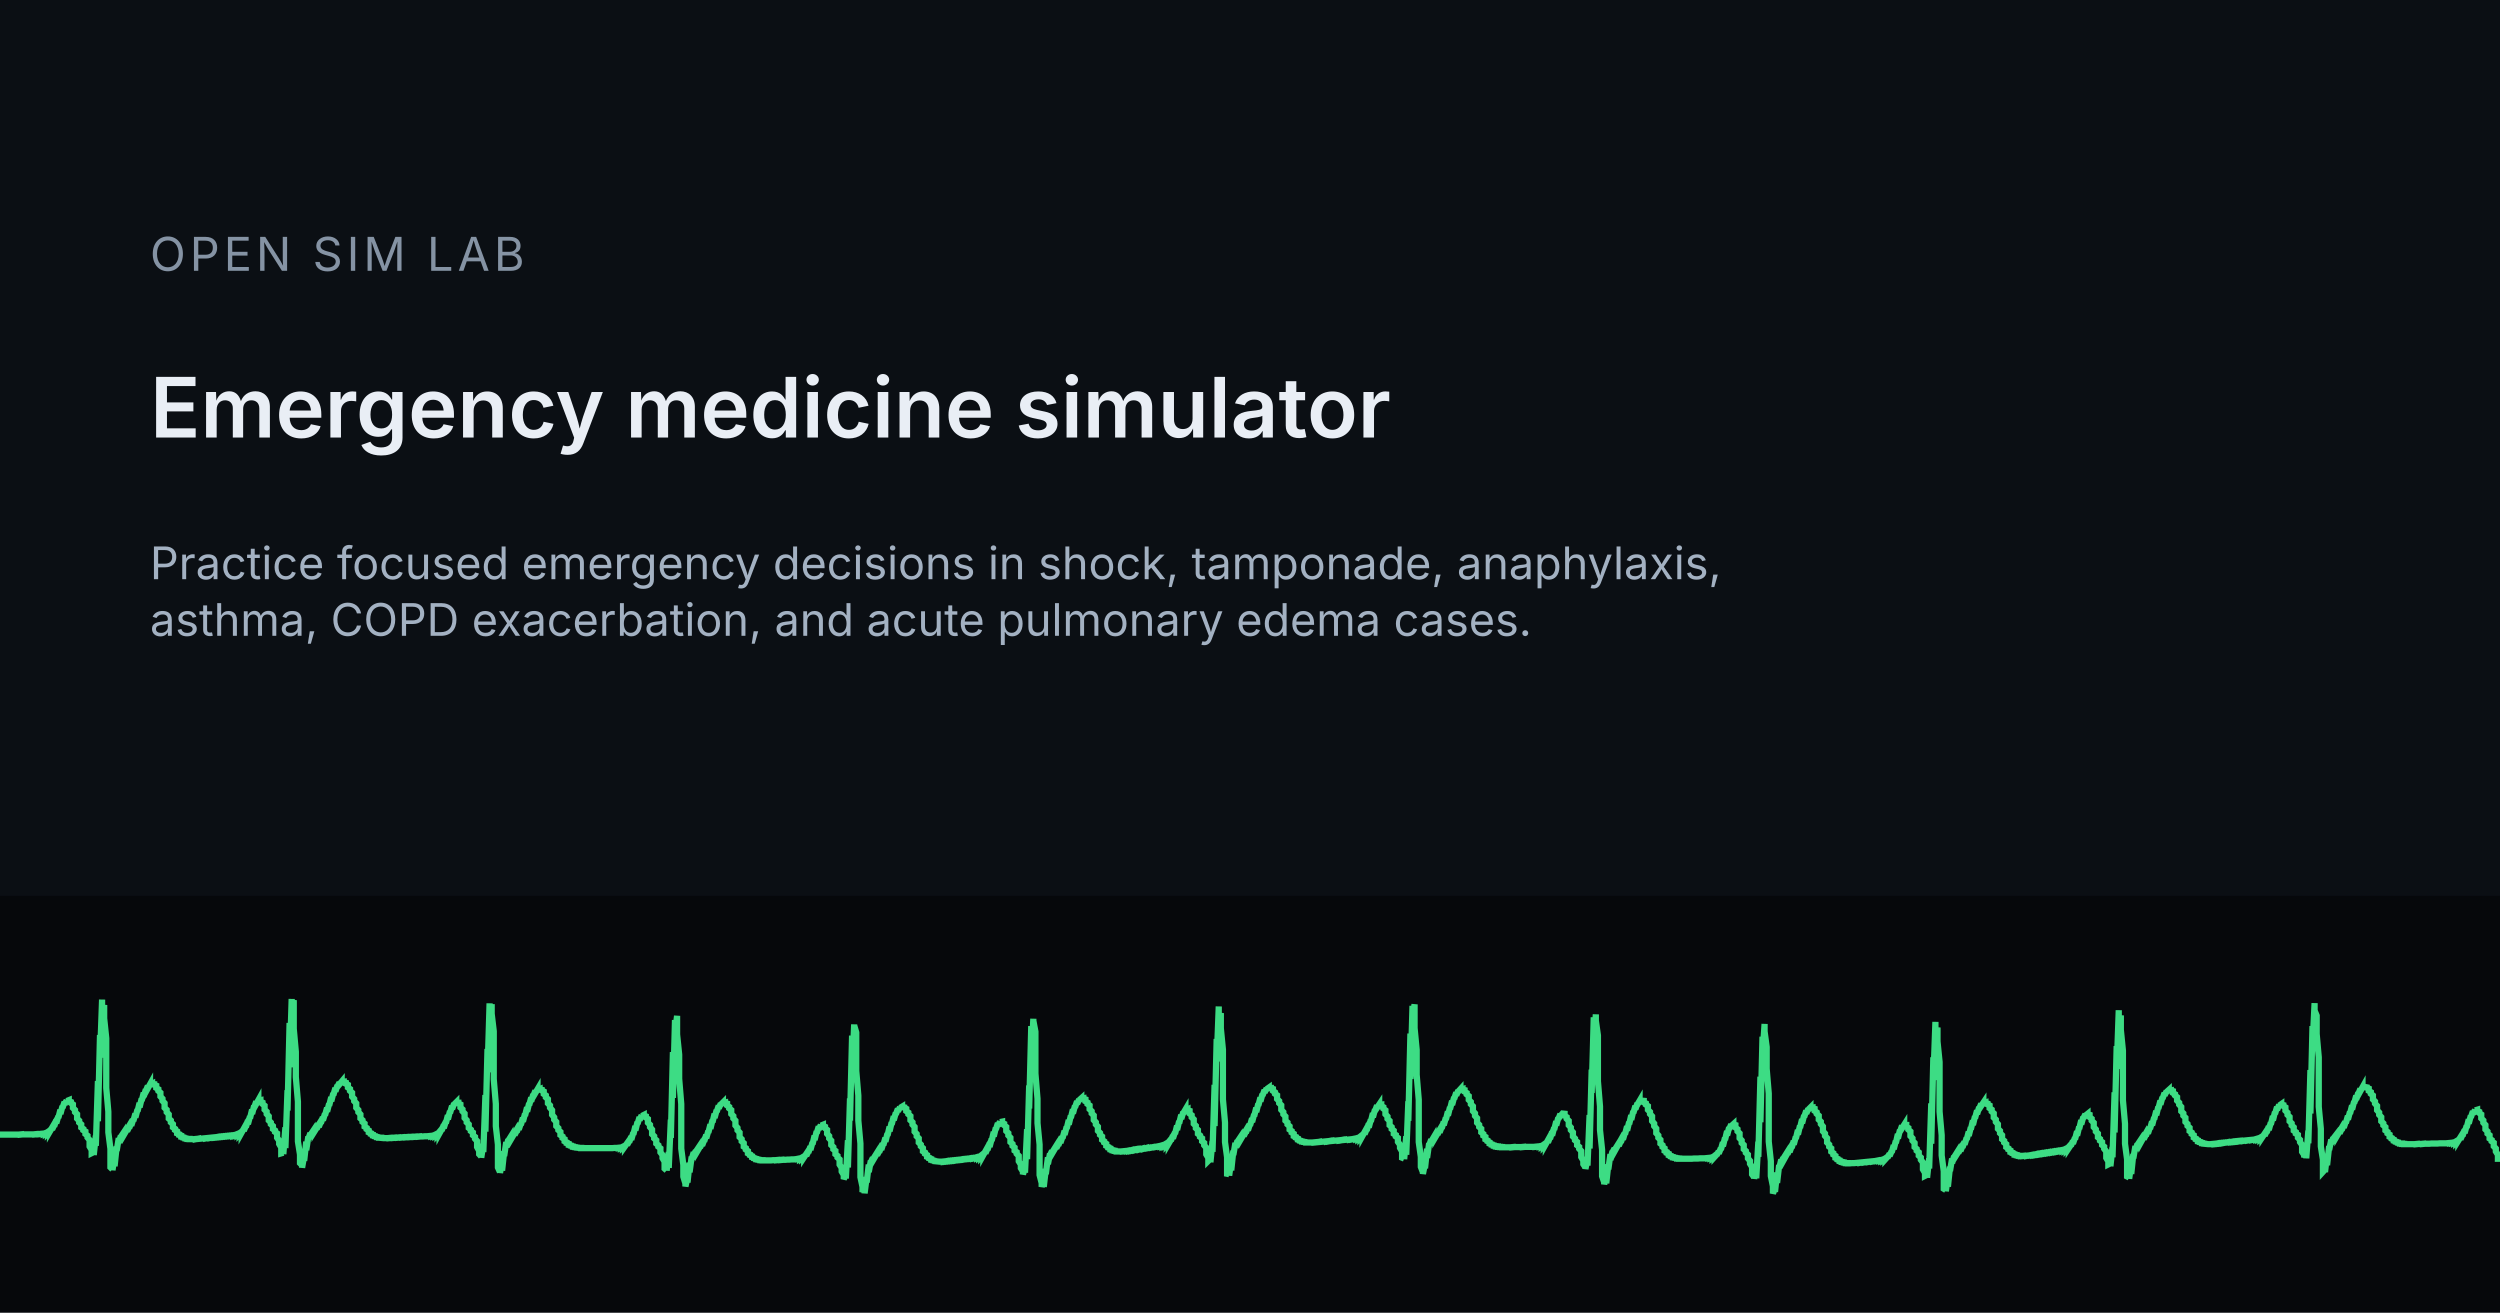
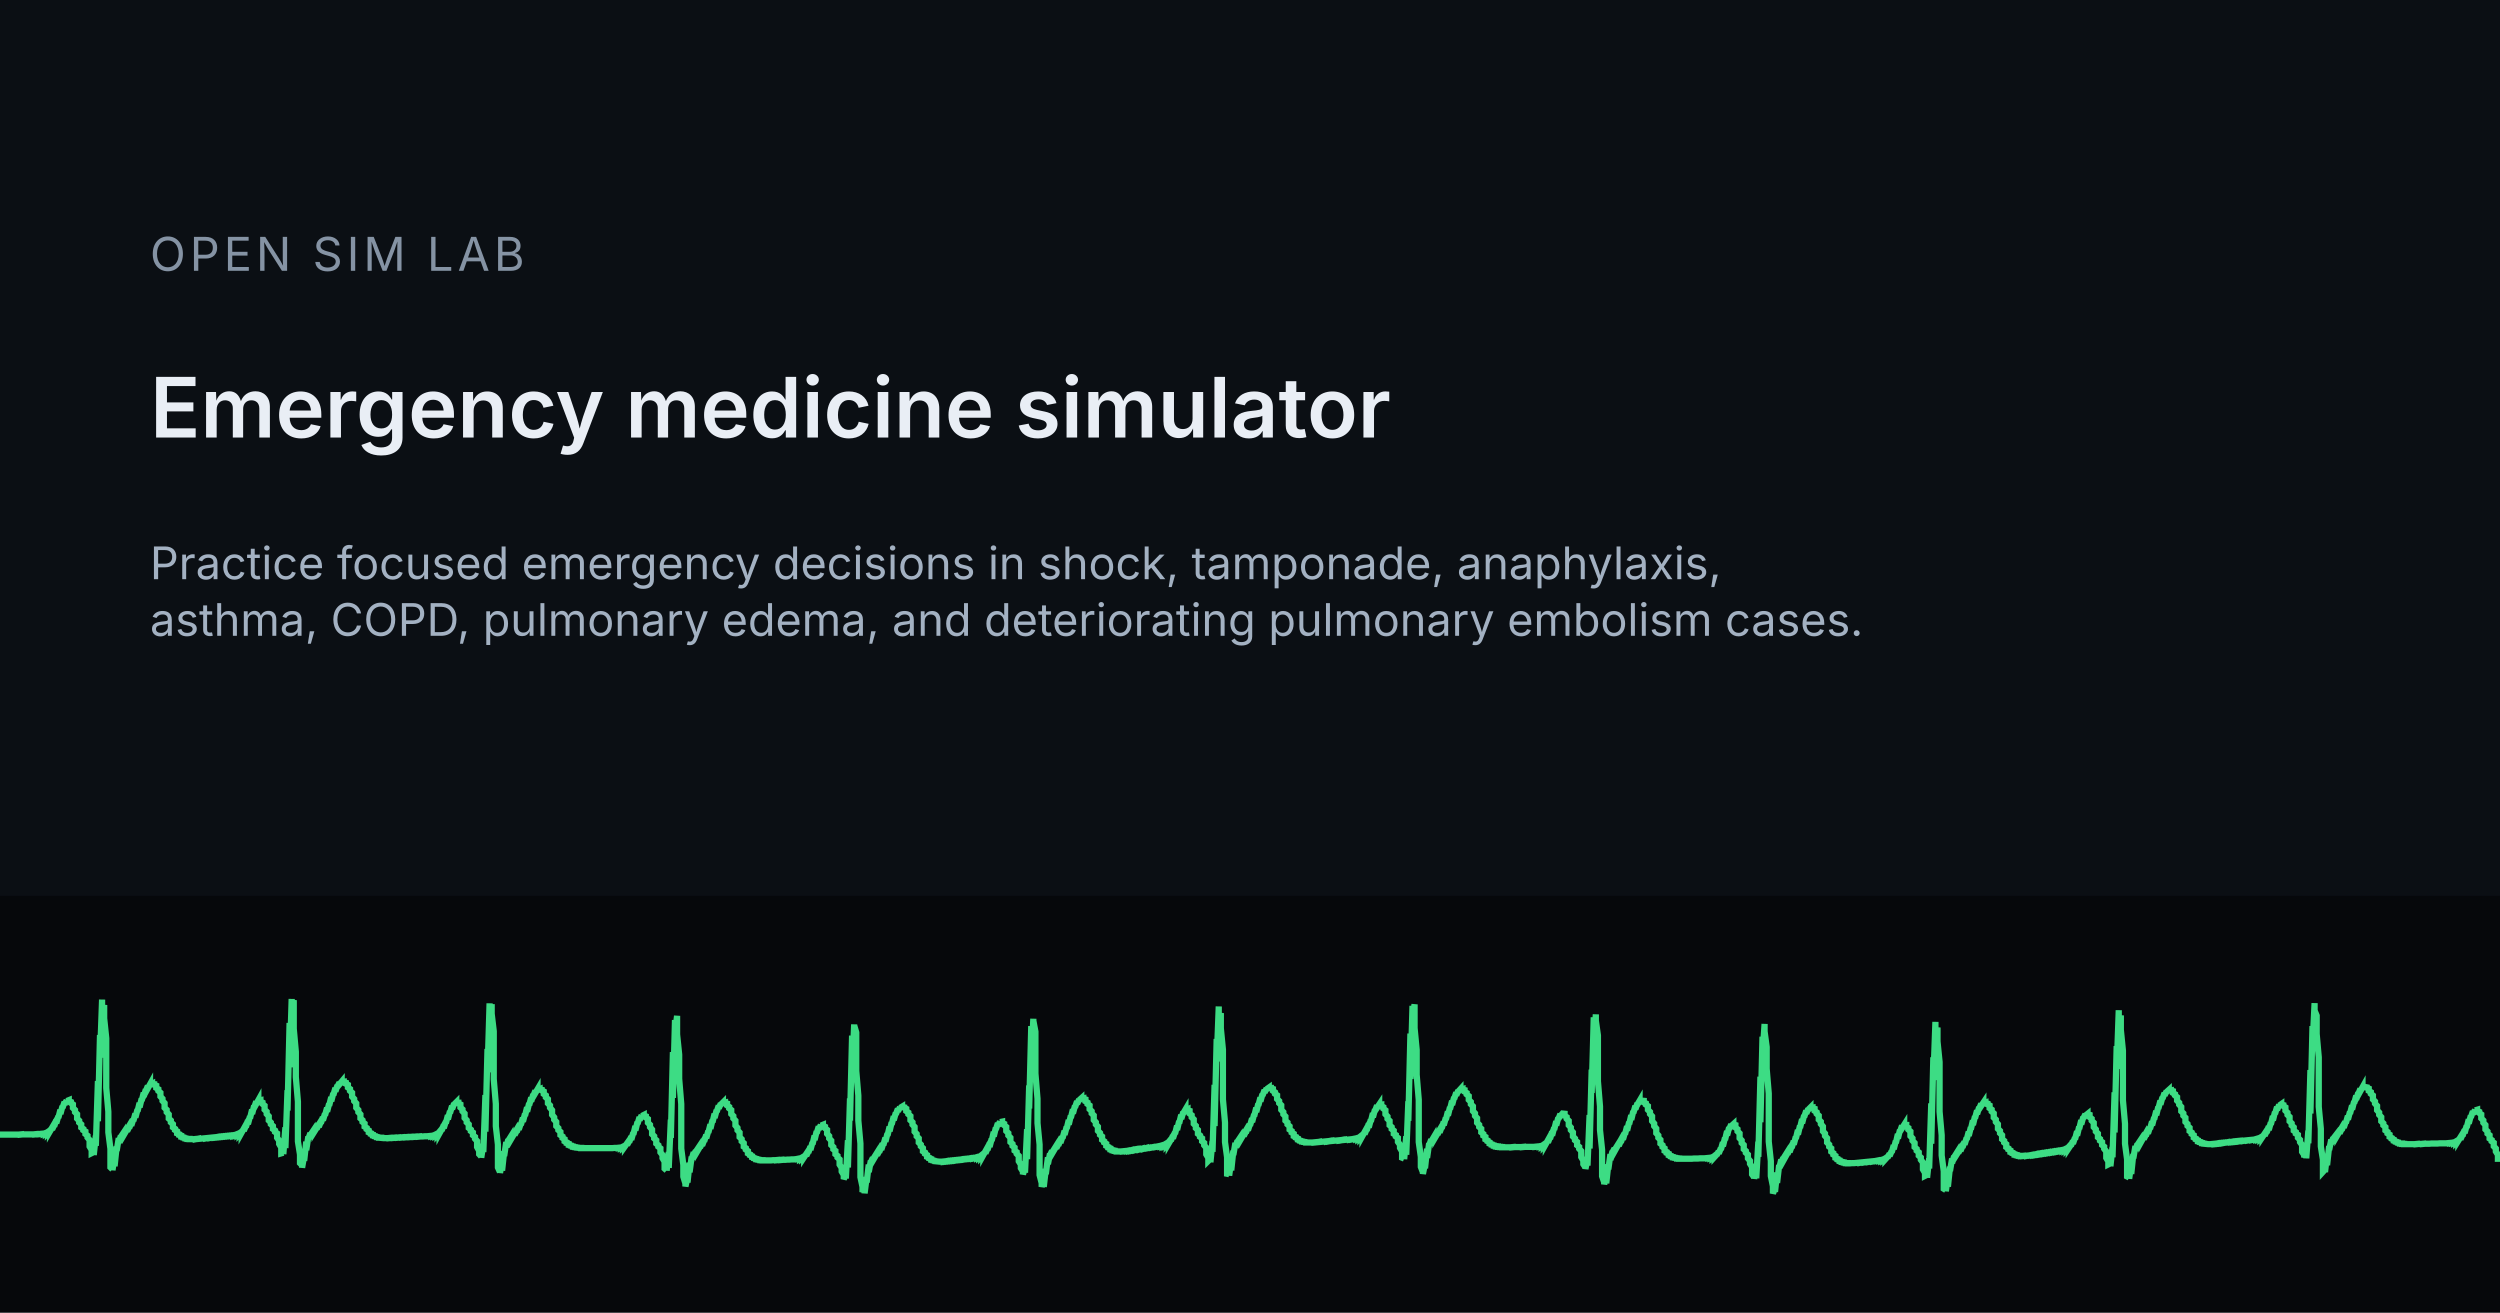
<svg xmlns="http://www.w3.org/2000/svg" width="1200" height="630" viewBox="0 0 1200 630">
  <rect width="1200" height="630" fill="#0B0F14" />
  <rect x="0" y="430" width="1200" height="200" fill="#06080B" />
  <g transform="translate(0 455)">
    <path d="M0 89.6 L0 89.6 L1 89.6 L1 89.6 L2 89.6 L2 89.6 L3 89.6 L3 89.6 L4 89.6 L4 89.6 L5 89.6 L5 89.6 L6 89.6 L6 89.6 L7 89.6 L7 89.6 L8 89.6 L8 89.6 L9 89.6 L9 89.6 L10 89.5 L10 89.6 L11 89.5 L11 89.5 L12 89.5 L12 89.5 L13 89.5 L13 89.5 L14 89.5 L14 89.5 L15 89.5 L15 89.5 L16 89.5 L16 89.5 L17 89.4 L17 89.5 L18 89.4 L18 89.4 L19 89.3 L19 89.4 L20 89.3 L20 89.3 L21 89.1 L21 89.2 L22 88.8 L22 89.0 L23 88.3 L23 88.7 L24 87.6 L24 88.0 L25 86.3 L25 87.2 L26 85.0 L26 85.7 L27 82.6 L27 84.2 L28 80.7 L28 81.6 L29 77.7 L29 79.7 L30 75.9 L30 76.8 L31 73.9 L31 75.1 L32 73.2 L32 73.5 L33 73.1 L33 73.5 L34 73.9 L34 74.4 L35 75.1 L35 76.8 L36 77.8 L36 78.8 L37 79.8 L37 81.9 L38 82.9 L38 83.8 L39 84.7 L39 86.2 L40 86.9 L40 87.5 L41 88.1 L41 89.3 L42 90.1 L42 91.0 L43 92.2 L43 95.3 L44 97.0 L44 98.5 L45 98.0 L45 99.4 L46 90.1 L46 95.0 L47 63.9 L47 83.2 L48 41.8 L48 52.7 L49 24.8 L49 32.7 L50 27.4 L50 33.8 L51 43.4 L51 67.2 L52 78.6 L52 88.5 L53 96.4 L53 105.3 L54 106.3 L54 106.7 L55 99.9 L55 104.8 L56 95.3 L56 97.4 L57 91.3 L57 93.5 L58 90.2 L58 90.7 L59 89.2 L59 89.8 L60 88.4 L60 88.8 L61 87.1 L61 88.0 L62 85.9 L62 86.5 L63 83.9 L63 85.3 L64 82.2 L64 83.1 L65 79.5 L65 81.4 L66 77.5 L66 78.5 L67 74.4 L67 76.5 L68 72.3 L68 73.4 L69 69.5 L69 71.4 L70 67.9 L70 68.7 L71 66.2 L71 67.3 L72 65.5 L72 65.7 L73 65.2 L73 65.3 L74 65.4 L74 65.7 L75 66.1 L75 67.2 L76 67.8 L76 68.6 L77 69.5 L77 71.3 L78 72.4 L78 73.4 L79 74.5 L79 76.7 L80 77.7 L80 78.8 L81 79.9 L81 81.9 L82 82.8 L82 83.7 L83 84.6 L83 86.1 L84 86.8 L84 87.4 L85 88.0 L85 89.0 L86 89.4 L86 89.8 L87 90.1 L87 90.7 L88 90.9 L88 91.1 L89 91.3 L89 91.5 L90 91.6 L90 91.7 L91 91.7 L91 91.8 L92 91.8 L92 91.8 L93 91.8 L93 91.8 L94 91.7 L94 91.8 L95 91.6 L95 91.7 L96 91.6 L96 91.6 L97 91.5 L97 91.5 L98 91.4 L98 91.4 L99 91.3 L99 91.4 L100 91.2 L100 91.2 L101 91.1 L101 91.2 L102 91.0 L102 91.0 L103 90.9 L103 91.0 L104 90.8 L104 90.9 L105 90.7 L105 90.8 L106 90.6 L106 90.7 L107 90.5 L107 90.6 L108 90.4 L108 90.5 L109 90.3 L109 90.4 L110 90.2 L110 90.3 L111 90.1 L111 90.2 L112 90.0 L112 90.1 L113 89.7 L113 89.9 L114 89.5 L114 89.6 L115 88.9 L115 89.3 L116 88.2 L116 88.6 L117 86.8 L117 87.8 L118 85.4 L118 86.1 L119 82.8 L119 84.6 L120 80.8 L120 81.8 L121 77.6 L121 79.7 L122 75.7 L122 76.6 L123 73.7 L123 74.9 L124 73.1 L124 73.3 L125 73.1 L125 73.7 L126 74.2 L126 74.9 L127 75.7 L127 77.6 L128 78.6 L128 79.7 L129 80.8 L129 82.8 L130 83.8 L130 84.6 L131 85.5 L131 86.9 L132 87.6 L132 88.3 L133 89.0 L133 91.1 L134 92.5 L134 94.1 L135 95.8 L135 98.6 L136 98.3 L136 99.0 L137 86.1 L137 96.1 L138 68.3 L138 78.1 L139 36.0 L139 57.3 L140 24.5 L140 28.4 L141 25.1 L141 38.8 L142 49.9 L142 62.0 L143 73.8 L143 92.9 L144 99.2 L144 103.3 L145 104.3 L145 105.5 L146 99.7 L146 102.2 L147 93.0 L147 97.1 L148 90.5 L148 91.6 L149 88.9 L149 89.8 L150 88.3 L150 88.6 L151 87.3 L151 88.0 L152 86.4 L152 86.9 L153 84.8 L153 85.9 L154 83.5 L154 84.2 L155 81.2 L155 82.8 L156 79.5 L156 80.4 L157 76.7 L157 78.6 L158 74.7 L158 75.7 L159 71.6 L159 73.6 L160 69.7 L160 70.7 L161 67.2 L161 68.9 L162 65.9 L162 66.5 L163 64.6 L163 65.4 L164 64.2 L164 64.3 L165 64.2 L165 64.4 L166 64.7 L166 65.2 L167 65.7 L167 67.0 L168 67.7 L168 68.6 L169 69.5 L169 71.4 L170 72.5 L170 73.5 L171 74.6 L171 76.7 L172 77.8 L172 78.8 L173 79.9 L173 81.8 L174 82.7 L174 83.5 L175 84.3 L175 85.8 L176 86.4 L176 87.0 L177 87.6 L177 88.5 L178 88.9 L178 89.3 L179 89.6 L179 90.1 L180 90.3 L180 90.5 L181 90.7 L181 90.9 L182 91.0 L182 91.1 L183 91.1 L183 91.2 L184 91.3 L184 91.3 L185 91.3 L185 91.3 L186 91.3 L186 91.3 L187 91.2 L187 91.3 L188 91.2 L188 91.2 L189 91.1 L189 91.2 L190 91.1 L190 91.1 L191 91.0 L191 91.1 L192 91.0 L192 91.0 L193 90.9 L193 91.0 L194 90.9 L194 90.9 L195 90.8 L195 90.9 L196 90.8 L196 90.8 L197 90.7 L197 90.8 L198 90.7 L198 90.7 L199 90.6 L199 90.7 L200 90.6 L200 90.6 L201 90.5 L201 90.6 L202 90.5 L202 90.5 L203 90.5 L203 90.5 L204 90.4 L204 90.4 L205 90.4 L205 90.4 L206 90.3 L206 90.3 L207 90.2 L207 90.3 L208 90.0 L208 90.1 L209 89.6 L209 89.9 L210 89.2 L210 89.4 L211 88.2 L211 88.9 L212 87.1 L212 87.7 L213 85.0 L213 86.5 L214 83.3 L214 84.2 L215 80.3 L215 82.3 L216 78.3 L216 79.3 L217 75.8 L217 77.4 L218 74.6 L218 75.1 L219 74.1 L219 74.3 L220 74.3 L220 74.6 L221 75.1 L221 76.6 L222 77.5 L222 78.4 L223 79.5 L223 81.6 L224 82.7 L224 83.7 L225 84.7 L225 86.4 L226 87.2 L226 87.9 L227 88.6 L227 89.9 L228 90.7 L228 91.6 L229 92.7 L229 95.6 L230 97.4 L230 99.0 L231 100.1 L231 100.7 L232 94.1 L232 98.0 L233 70.6 L233 88.2 L234 48.5 L234 59.7 L235 26.6 L235 38.3 L236 27.0 L236 31.6 L237 40.0 L237 63.0 L238 74.9 L238 85.6 L239 94.4 L239 105.4 L240 107.6 L240 108.0 L241 102.4 L241 106.9 L242 97.6 L242 99.9 L243 93.2 L243 95.7 L244 91.9 L244 92.5 L245 90.9 L245 91.5 L246 90.2 L246 90.6 L247 88.9 L247 89.8 L248 87.8 L248 88.4 L249 85.8 L249 87.2 L250 84.2 L250 85.0 L251 81.5 L251 83.4 L252 79.6 L252 80.6 L253 76.5 L253 78.6 L254 74.5 L254 75.5 L255 71.8 L255 73.6 L256 70.2 L256 71.0 L257 68.5 L257 69.6 L258 67.9 L258 68.2 L259 67.8 L259 67.9 L260 68.1 L260 68.4 L261 68.9 L261 70.1 L262 70.8 L262 71.7 L263 72.6 L263 74.6 L264 75.6 L264 76.7 L265 77.9 L265 80.1 L266 81.3 L266 82.4 L267 83.5 L267 85.5 L268 86.5 L268 87.4 L269 88.3 L269 89.8 L270 90.5 L270 91.2 L271 91.8 L271 92.8 L272 93.3 L272 93.7 L273 94.0 L273 94.6 L274 94.8 L274 95.0 L275 95.2 L275 95.5 L276 95.6 L276 95.7 L277 95.8 L277 95.9 L278 96.0 L278 96.0 L279 96.0 L279 96.1 L280 96.1 L280 96.1 L281 96.1 L281 96.1 L282 96.1 L282 96.1 L283 96.1 L283 96.1 L284 96.1 L284 96.1 L285 96.1 L285 96.1 L286 96.1 L286 96.1 L287 96.1 L287 96.1 L288 96.1 L288 96.1 L289 96.1 L289 96.1 L290 96.1 L290 96.1 L291 96.1 L291 96.1 L292 96.1 L292 96.1 L293 96.1 L293 96.1 L294 96.1 L294 96.1 L295 96.0 L295 96.0 L296 96.0 L296 96.0 L297 95.9 L297 96.0 L298 95.8 L298 95.9 L299 95.4 L299 95.7 L300 94.9 L300 95.2 L301 93.8 L301 94.6 L302 92.7 L302 93.3 L303 90.5 L303 92.1 L304 88.6 L304 89.6 L305 85.5 L305 87.6 L306 83.5 L306 84.5 L307 81.2 L307 82.7 L308 80.3 L308 80.7 L309 80.2 L309 80.4 L310 80.8 L310 81.4 L311 82.1 L311 83.9 L312 84.9 L312 86.0 L313 87.2 L313 89.4 L314 90.4 L314 91.4 L315 92.3 L315 93.9 L316 94.7 L316 95.4 L317 96.2 L317 98.1 L318 99.4 L318 100.9 L319 102.6 L319 105.9 L320 106.8 L320 106.9 L321 98.0 L321 105.6 L322 82.4 L322 91.2 L323 50.0 L323 72.0 L324 34.6 L324 40.8 L325 32.6 L325 41.5 L326 51.2 L326 62.8 L327 74.9 L327 96.3 L328 104.2 L328 109.8 L329 113.1 L329 114.5 L330 110.3 L330 112.6 L331 103.1 L331 107.7 L332 100.2 L332 101.4 L333 98.1 L333 99.3 L334 97.4 L334 97.8 L335 96.3 L335 97.1 L336 95.4 L336 95.9 L337 93.6 L337 94.9 L338 92.2 L338 92.9 L339 89.7 L339 91.4 L340 87.8 L340 88.7 L341 84.7 L341 86.8 L342 82.6 L342 83.7 L343 79.6 L343 81.6 L344 77.8 L344 78.7 L345 75.7 L345 77.0 L346 74.7 L346 75.2 L347 74.2 L347 74.4 L348 74.2 L348 74.4 L349 74.7 L349 75.6 L350 76.3 L350 77.0 L351 77.8 L351 79.7 L352 80.7 L352 81.8 L353 82.9 L353 85.2 L354 86.4 L354 87.5 L355 88.6 L355 90.8 L356 91.8 L356 92.8 L357 93.7 L357 95.4 L358 96.1 L358 96.8 L359 97.5 L359 98.6 L360 99.1 L360 99.5 L361 99.9 L361 100.5 L362 100.8 L362 101.0 L363 101.2 L363 101.5 L364 101.6 L364 101.7 L365 101.8 L365 101.9 L366 101.9 L366 102.0 L367 102.0 L367 102.0 L368 102.0 L368 102.0 L369 102.0 L369 102.0 L370 102.0 L370 102.0 L371 101.9 L371 101.9 L372 101.9 L372 101.9 L373 101.8 L373 101.9 L374 101.8 L374 101.8 L375 101.7 L375 101.8 L376 101.7 L376 101.7 L377 101.7 L377 101.7 L378 101.6 L378 101.6 L379 101.6 L379 101.6 L380 101.5 L380 101.5 L381 101.5 L381 101.5 L382 101.4 L382 101.4 L383 101.2 L383 101.3 L384 101.1 L384 101.2 L385 100.6 L385 100.9 L386 100.1 L386 100.4 L387 98.9 L387 99.8 L388 97.7 L388 98.3 L389 95.3 L389 97.0 L390 93.3 L390 94.3 L391 90.1 L391 92.2 L392 88.0 L392 89.0 L393 85.7 L393 87.1 L394 85.0 L394 85.3 L395 84.9 L395 85.3 L396 85.8 L396 86.5 L397 87.3 L397 89.2 L398 90.3 L398 91.4 L399 92.5 L399 94.6 L400 95.6 L400 96.6 L401 97.4 L401 99.0 L402 99.8 L402 100.6 L403 101.5 L403 104.0 L404 105.6 L404 107.3 L405 109.0 L405 111.0 L406 108.9 L406 110.7 L407 92.3 L407 105.4 L408 72.2 L408 82.9 L409 42.1 L409 60.9 L410 36.7 L410 37.2 L411 40.6 L411 59.0 L412 70.9 L412 82.9 L413 93.9 L413 110.0 L414 114.7 L414 117.2 L415 115.0 L415 117.8 L416 110.0 L416 112.6 L417 104.0 L417 107.6 L418 102.1 L418 102.9 L419 100.7 L419 101.5 L420 99.9 L420 100.3 L421 98.6 L421 99.5 L422 97.5 L422 98.1 L423 95.5 L423 96.9 L424 93.8 L424 94.7 L425 91.1 L425 93.0 L426 89.0 L426 90.1 L427 85.8 L427 88.0 L428 83.7 L428 84.8 L429 80.8 L429 82.7 L430 79.1 L430 79.9 L431 77.2 L431 78.4 L432 76.5 L432 76.8 L433 76.2 L433 76.3 L434 76.5 L434 76.7 L435 77.2 L435 78.3 L436 79.0 L436 79.8 L437 80.7 L437 82.7 L438 83.7 L438 84.8 L439 85.9 L439 88.2 L440 89.3 L440 90.4 L441 91.4 L441 93.4 L442 94.4 L442 95.2 L443 96.1 L443 97.6 L444 98.2 L444 98.8 L445 99.4 L445 100.3 L446 100.7 L446 101.0 L447 101.3 L447 101.8 L448 102.0 L448 102.1 L449 102.3 L449 102.4 L450 102.5 L450 102.5 L451 102.6 L451 102.6 L452 102.6 L452 102.6 L453 102.5 L453 102.6 L454 102.4 L454 102.5 L455 102.3 L455 102.4 L456 102.2 L456 102.3 L457 102.1 L457 102.2 L458 102.0 L458 102.1 L459 101.9 L459 102.0 L460 101.8 L460 101.8 L461 101.6 L461 101.7 L462 101.5 L462 101.6 L463 101.4 L463 101.5 L464 101.3 L464 101.3 L465 101.1 L465 101.2 L466 101.0 L466 101.1 L467 100.9 L467 101.0 L468 100.7 L468 100.8 L469 100.5 L469 100.7 L470 100.2 L470 100.4 L471 99.6 L471 100.1 L472 99.0 L472 99.4 L473 97.6 L473 98.6 L474 96.3 L474 97.0 L475 93.7 L475 95.5 L476 91.6 L476 92.6 L477 88.3 L477 90.5 L478 86.3 L478 87.2 L479 84.1 L479 85.4 L480 83.4 L480 83.6 L481 83.4 L481 83.9 L482 84.4 L482 85.1 L483 85.9 L483 87.9 L484 88.9 L484 90.0 L485 91.1 L485 93.2 L486 94.1 L486 95.0 L487 95.8 L487 97.3 L488 98.0 L488 98.8 L489 99.8 L489 102.4 L490 104.0 L490 105.7 L491 107.3 L491 108.7 L492 105.6 L492 107.9 L493 87.0 L493 101.4 L494 66.0 L494 77.1 L495 37.5 L495 54.8 L496 34.0 L496 34.9 L497 40.2 L497 60.3 L498 72.4 L498 84.1 L499 94.4 L499 109.0 L500 112.9 L500 114.7 L501 111.2 L501 114.7 L502 106.1 L502 108.6 L503 100.5 L503 103.8 L504 98.7 L504 99.5 L505 97.4 L505 98.2 L506 96.6 L506 97.0 L507 95.3 L507 96.2 L508 94.2 L508 94.8 L509 92.2 L509 93.6 L510 90.6 L510 91.4 L511 87.8 L511 89.7 L512 85.8 L512 86.8 L513 82.6 L513 84.8 L514 80.5 L514 81.6 L515 77.5 L515 79.5 L516 75.7 L516 76.6 L517 73.6 L517 74.9 L518 72.7 L518 73.1 L519 72.2 L519 72.4 L520 72.2 L520 72.4 L521 72.7 L521 73.6 L522 74.2 L522 74.9 L523 75.6 L523 77.4 L524 78.4 L524 79.4 L525 80.4 L525 82.6 L526 83.7 L526 84.7 L527 85.8 L527 87.8 L528 88.8 L528 89.7 L529 90.5 L529 92.1 L530 92.8 L530 93.4 L531 94.0 L531 95.0 L532 95.5 L532 95.9 L533 96.2 L533 96.8 L534 97.0 L534 97.2 L535 97.3 L535 97.5 L536 97.6 L536 97.7 L537 97.7 L537 97.7 L538 97.7 L538 97.7 L539 97.6 L539 97.7 L540 97.6 L540 97.6 L541 97.4 L541 97.5 L542 97.3 L542 97.4 L543 97.1 L543 97.3 L544 97.0 L544 97.1 L545 96.8 L545 97.0 L546 96.7 L546 96.8 L547 96.6 L547 96.7 L548 96.4 L548 96.5 L549 96.3 L549 96.4 L550 96.1 L550 96.2 L551 96.0 L551 96.1 L552 95.9 L552 95.9 L553 95.7 L553 95.8 L554 95.6 L554 95.6 L555 95.4 L555 95.5 L556 95.3 L556 95.3 L557 95.0 L557 95.2 L558 94.9 L558 95.0 L559 94.4 L559 94.7 L560 94.0 L560 94.3 L561 93.1 L561 93.8 L562 92.1 L562 92.6 L563 90.1 L563 91.5 L564 88.4 L564 89.3 L565 85.3 L565 87.4 L566 83.1 L566 84.2 L567 80.1 L567 82.1 L568 78.7 L568 79.3 L569 77.6 L569 78.1 L570 77.6 L570 77.9 L571 78.2 L571 79.5 L572 80.3 L572 81.3 L573 82.3 L573 84.4 L574 85.4 L574 86.5 L575 87.4 L575 89.2 L576 90.0 L576 90.7 L577 91.4 L577 92.8 L578 93.6 L578 94.7 L579 95.9 L579 99.1 L580 100.8 L580 102.2 L581 101.2 L581 102.9 L582 92.7 L582 97.9 L583 65.7 L583 85.5 L584 43.7 L584 54.5 L585 28.1 L585 34.9 L586 31.3 L586 38.6 L587 48.8 L587 72.7 L588 83.8 L588 93.2 L589 100.5 L589 108.4 L590 108.6 L590 109.3 L591 101.8 L591 106.8 L592 97.3 L592 99.4 L593 93.6 L593 95.7 L594 92.5 L594 93.0 L595 91.5 L595 92.2 L596 90.7 L596 91.1 L597 89.4 L597 90.3 L598 88.2 L598 88.8 L599 86.1 L599 87.6 L600 84.5 L600 85.3 L601 81.8 L601 83.6 L602 79.8 L602 80.8 L603 76.7 L603 78.8 L604 74.7 L604 75.7 L605 71.8 L605 73.7 L606 70.1 L606 70.9 L607 68.2 L607 69.4 L608 67.4 L608 67.8 L609 67.1 L609 67.2 L610 67.2 L610 67.4 L611 67.7 L611 68.6 L612 69.3 L612 70.0 L613 70.7 L613 72.5 L614 73.5 L614 74.5 L615 75.5 L615 77.7 L616 78.8 L616 79.8 L617 80.9 L617 82.9 L618 83.8 L618 84.7 L619 85.6 L619 87.2 L620 87.9 L620 88.6 L621 89.2 L621 90.3 L622 90.7 L622 91.1 L623 91.5 L623 92.1 L624 92.4 L624 92.6 L625 92.8 L625 93.0 L626 93.1 L626 93.2 L627 93.3 L627 93.4 L628 93.4 L628 93.4 L629 93.4 L629 93.4 L630 93.4 L630 93.4 L631 93.3 L631 93.4 L632 93.3 L632 93.3 L633 93.1 L633 93.2 L634 93.1 L634 93.1 L635 93.0 L635 93.0 L636 92.9 L636 92.9 L637 92.8 L637 92.9 L638 92.7 L638 92.8 L639 92.6 L639 92.7 L640 92.6 L640 92.6 L641 92.5 L641 92.5 L642 92.4 L642 92.4 L643 92.3 L643 92.4 L644 92.2 L644 92.3 L645 92.1 L645 92.2 L646 92.1 L646 92.1 L647 92.0 L647 92.0 L648 91.9 L648 92.0 L649 91.8 L649 91.9 L650 91.7 L650 91.7 L651 91.4 L651 91.6 L652 91.2 L652 91.3 L653 90.5 L653 91.0 L654 89.9 L654 90.2 L655 88.4 L655 89.4 L656 87.0 L656 87.7 L657 84.4 L657 86.2 L658 82.4 L658 83.4 L659 79.3 L659 81.3 L660 77.5 L660 78.3 L661 75.6 L661 76.7 L662 75.2 L662 75.3 L663 75.2 L663 75.8 L664 76.4 L664 77.1 L665 77.9 L665 79.8 L666 80.9 L666 82.0 L667 83.0 L667 85.1 L668 86.0 L668 86.9 L669 87.7 L669 89.2 L670 89.8 L670 90.5 L671 91.2 L671 93.1 L672 94.5 L672 96.0 L673 97.7 L673 100.7 L674 101.1 L674 101.4 L675 90.4 L675 99.3 L676 73.6 L676 83.0 L677 41.1 L677 62.9 L678 27.8 L678 32.7 L679 27.1 L679 38.5 L680 49.0 L680 60.9 L681 72.9 L681 93.2 L682 100.3 L682 105.1 L683 107.7 L683 108.5 L684 103.4 L684 105.8 L685 96.4 L685 100.8 L686 93.7 L686 94.8 L687 91.9 L687 92.9 L688 91.2 L688 91.5 L689 90.1 L689 90.8 L690 89.1 L690 89.6 L691 87.3 L691 88.6 L692 85.9 L692 86.7 L693 83.4 L693 85.1 L694 81.5 L694 82.5 L695 78.5 L695 80.5 L696 76.4 L696 77.4 L697 73.4 L697 75.4 L698 71.6 L698 72.5 L699 69.4 L699 70.8 L700 68.4 L700 68.9 L701 67.8 L701 68.1 L702 67.8 L702 67.9 L703 68.2 L703 69.0 L704 69.6 L704 70.3 L705 71.1 L705 72.9 L706 73.9 L706 75.0 L707 76.0 L707 78.3 L708 79.4 L708 80.6 L709 81.7 L709 83.9 L710 84.9 L710 85.9 L711 86.8 L711 88.5 L712 89.3 L712 90.1 L713 90.7 L713 91.9 L714 92.4 L714 92.8 L715 93.3 L715 93.9 L716 94.2 L716 94.5 L717 94.7 L717 95.0 L718 95.1 L718 95.3 L719 95.3 L719 95.5 L720 95.5 L720 95.6 L721 95.6 L721 95.7 L722 95.7 L722 95.7 L723 95.7 L723 95.7 L724 95.7 L724 95.7 L725 95.7 L725 95.7 L726 95.6 L726 95.7 L727 95.6 L727 95.6 L728 95.6 L728 95.6 L729 95.6 L729 95.6 L730 95.6 L730 95.6 L731 95.5 L731 95.6 L732 95.5 L732 95.5 L733 95.5 L733 95.5 L734 95.5 L734 95.5 L735 95.5 L735 95.5 L736 95.5 L736 95.5 L737 95.4 L737 95.5 L738 95.4 L738 95.4 L739 95.2 L739 95.3 L740 95.0 L740 95.1 L741 94.4 L741 94.9 L742 93.8 L742 94.1 L743 92.3 L743 93.4 L744 90.9 L744 91.7 L745 88.3 L745 90.1 L746 86.2 L746 87.3 L747 83.2 L747 85.2 L748 81.4 L748 82.2 L749 79.7 L749 80.7 L750 79.5 L750 79.5 L751 79.6 L751 80.5 L752 81.2 L752 82.0 L753 83.0 L753 85.1 L754 86.2 L754 87.4 L755 88.5 L755 90.5 L756 91.5 L756 92.3 L757 93.1 L757 94.7 L758 95.5 L758 96.4 L759 97.5 L759 100.4 L760 102.1 L760 103.8 L761 105.3 L761 106.1 L762 101.4 L762 104.5 L763 80.2 L763 96.3 L764 58.4 L764 69.6 L765 33.3 L765 47.7 L766 31.9 L766 34.9 L767 42.0 L767 64.0 L768 76.1 L768 87.4 L769 96.9 L769 109.6 L770 112.5 L770 113.5 L771 108.9 L771 113.0 L772 103.9 L772 106.3 L773 99.0 L773 101.8 L774 97.5 L774 98.1 L775 96.2 L775 97.0 L776 95.4 L776 95.8 L777 94.0 L777 95.0 L778 92.7 L778 93.4 L779 90.4 L779 92.0 L780 88.6 L780 89.5 L781 85.6 L781 87.7 L782 83.5 L782 84.6 L783 80.3 L783 82.5 L784 78.3 L784 79.3 L785 75.8 L785 77.4 L786 74.5 L786 75.1 L787 73.4 L787 74.0 L788 73.3 L788 73.3 L789 73.4 L789 74.1 L790 74.6 L790 75.2 L791 75.9 L791 77.7 L792 78.7 L792 79.7 L793 80.8 L793 83.1 L794 84.3 L794 85.5 L795 86.7 L795 88.9 L796 90.0 L796 91.1 L797 92.1 L797 93.9 L798 94.7 L798 95.5 L799 96.2 L799 97.4 L800 97.9 L800 98.4 L801 98.8 L801 99.5 L802 99.8 L802 100.1 L803 100.3 L803 100.6 L804 100.7 L804 100.8 L805 100.9 L805 101.1 L806 101.1 L806 101.2 L807 101.2 L807 101.2 L808 101.2 L808 101.2 L809 101.2 L809 101.2 L810 101.2 L810 101.2 L811 101.2 L811 101.2 L812 101.2 L812 101.2 L813 101.1 L813 101.1 L814 101.1 L814 101.1 L815 101.1 L815 101.1 L816 101.0 L816 101.0 L817 101.0 L817 101.0 L818 101.0 L818 101.0 L819 100.9 L819 100.9 L820 100.8 L820 100.9 L821 100.7 L821 100.8 L822 100.4 L822 100.6 L823 99.8 L823 100.3 L824 99.2 L824 99.5 L825 97.6 L825 98.7 L826 96.1 L826 96.9 L827 93.3 L827 95.2 L828 91.1 L828 92.2 L829 87.9 L829 90.0 L830 86.1 L830 87.0 L831 84.7 L831 85.5 L832 84.6 L832 84.7 L833 85.0 L833 86.2 L834 87.0 L834 88.0 L835 89.0 L835 91.3 L836 92.4 L836 93.6 L837 94.6 L837 96.6 L838 97.5 L838 98.3 L839 99.2 L839 101.0 L840 102.2 L840 103.6 L841 105.2 L841 108.7 L842 110.1 L842 110.8 L843 105.6 L843 110.6 L844 93.0 L844 100.3 L845 61.8 L845 83.7 L846 42.6 L846 51.2 L847 36.5 L847 40.1 L848 47.6 L848 58.0 L849 69.9 L849 93.0 L850 102.3 L850 109.5 L851 114.4 L851 117.9 L852 115.3 L852 117.1 L853 107.8 L853 112.8 L854 104.2 L854 105.8 L855 101.6 L855 103.0 L856 100.7 L856 101.1 L857 99.5 L857 100.3 L858 98.5 L858 99.0 L859 96.7 L859 98.0 L860 95.2 L860 96.0 L861 92.6 L861 94.4 L862 90.6 L862 91.6 L863 87.4 L863 89.6 L864 85.3 L864 86.4 L865 82.2 L865 84.2 L866 80.3 L866 81.2 L867 78.1 L867 79.5 L868 77.2 L868 77.6 L869 76.6 L869 76.9 L870 76.7 L870 76.9 L871 77.2 L871 78.2 L872 78.9 L872 79.6 L873 80.5 L873 82.4 L874 83.4 L874 84.5 L875 85.7 L875 88.0 L876 89.1 L876 90.2 L877 91.3 L877 93.4 L878 94.4 L878 95.4 L879 96.2 L879 97.8 L880 98.5 L880 99.2 L881 99.8 L881 100.8 L882 101.2 L882 101.6 L883 101.9 L883 102.4 L884 102.6 L884 102.8 L885 102.9 L885 103.1 L886 103.2 L886 103.3 L887 103.3 L887 103.4 L888 103.4 L888 103.4 L889 103.3 L889 103.3 L890 103.3 L890 103.3 L891 103.2 L891 103.2 L892 103.1 L892 103.1 L893 103.0 L893 103.1 L894 102.9 L894 102.9 L895 102.8 L895 102.9 L896 102.7 L896 102.7 L897 102.6 L897 102.7 L898 102.5 L898 102.5 L899 102.4 L899 102.5 L900 102.3 L900 102.3 L901 102.1 L901 102.2 L902 102.0 L902 102.1 L903 101.8 L903 102.0 L904 101.5 L904 101.7 L905 101.0 L905 101.4 L906 100.3 L906 100.7 L907 98.8 L907 99.9 L908 97.5 L908 98.2 L909 94.7 L909 96.6 L910 92.6 L910 93.7 L911 89.3 L911 91.5 L912 87.3 L912 88.2 L913 85.3 L913 86.5 L914 84.9 L914 85.0 L915 85.0 L915 85.8 L916 86.4 L916 87.2 L917 88.1 L917 90.3 L918 91.4 L918 92.5 L919 93.6 L919 95.6 L920 96.5 L920 97.3 L921 98.1 L921 99.7 L922 100.6 L922 101.7 L923 103.0 L923 106.3 L924 108.0 L924 109.4 L925 108.9 L925 110.3 L926 101.0 L926 105.9 L927 74.6 L927 94.0 L928 52.5 L928 63.4 L929 35.5 L929 43.4 L930 38.2 L930 44.9 L931 54.8 L931 78.6 L932 89.9 L932 99.6 L933 107.2 L933 115.6 L934 116.2 L934 116.8 L935 109.6 L935 114.6 L936 105.0 L936 107.1 L937 101.1 L937 103.3 L938 99.9 L938 100.4 L939 98.8 L939 99.5 L940 97.9 L940 98.4 L941 96.4 L941 97.5 L942 95.1 L942 95.8 L943 92.9 L943 94.4 L944 91.1 L944 92.0 L945 88.2 L945 90.2 L946 86.1 L946 87.1 L947 82.8 L947 85.0 L948 80.8 L948 81.8 L949 78.0 L949 79.8 L950 76.4 L950 77.2 L951 74.8 L951 75.8 L952 74.3 L952 74.5 L953 74.2 L953 74.4 L954 74.7 L954 75.1 L955 75.6 L955 76.9 L956 77.6 L956 78.5 L957 79.4 L957 81.4 L958 82.4 L958 83.5 L959 84.6 L959 86.8 L960 87.8 L960 88.9 L961 89.9 L961 91.8 L962 92.6 L962 93.4 L963 94.2 L963 95.6 L964 96.2 L964 96.7 L965 97.2 L965 98.0 L966 98.3 L966 98.6 L967 98.9 L967 99.3 L968 99.4 L968 99.6 L969 99.7 L969 99.8 L970 99.8 L970 99.9 L971 99.8 L971 99.9 L972 99.8 L972 99.8 L973 99.7 L973 99.8 L974 99.6 L974 99.6 L975 99.4 L975 99.5 L976 99.3 L976 99.4 L977 99.1 L977 99.3 L978 99.0 L978 99.1 L979 98.8 L979 99.0 L980 98.7 L980 98.8 L981 98.5 L981 98.7 L982 98.4 L982 98.5 L983 98.2 L983 98.4 L984 98.1 L984 98.2 L985 97.9 L985 98.1 L986 97.8 L986 97.9 L987 97.6 L987 97.8 L988 97.5 L988 97.6 L989 97.3 L989 97.4 L990 97.1 L990 97.2 L991 96.7 L991 97.0 L992 96.3 L992 96.6 L993 95.5 L993 96.1 L994 94.6 L994 95.1 L995 92.7 L995 94.0 L996 91.0 L996 91.9 L997 88.0 L997 90.1 L998 85.8 L998 86.9 L999 82.7 L999 84.7 L1000 81.1 L1000 81.8 L1001 79.8 L1001 80.5 L1002 79.7 L1002 79.8 L1003 80.1 L1003 81.2 L1004 82.0 L1004 82.9 L1005 83.9 L1005 86.0 L1006 87.1 L1006 88.1 L1007 89.1 L1007 90.9 L1008 91.7 L1008 92.5 L1009 93.2 L1009 94.6 L1010 95.4 L1010 96.4 L1011 97.7 L1011 100.8 L1012 102.5 L1012 103.9 L1013 103.4 L1013 104.8 L1014 95.6 L1014 100.5 L1015 69.3 L1015 88.6 L1016 47.1 L1016 58.1 L1017 29.9 L1017 38.0 L1018 32.4 L1018 39.3 L1019 49.3 L1019 73.1 L1020 84.4 L1020 94.0 L1021 101.5 L1021 109.7 L1022 110.2 L1022 110.8 L1023 103.5 L1023 108.5 L1024 98.9 L1024 101.0 L1025 95.1 L1025 97.3 L1026 94.0 L1026 94.5 L1027 93.0 L1027 93.7 L1028 92.2 L1028 92.6 L1029 90.8 L1029 91.8 L1030 89.7 L1030 90.3 L1031 87.6 L1031 89.1 L1032 86.0 L1032 86.9 L1033 83.3 L1033 85.2 L1034 81.3 L1034 82.3 L1035 78.2 L1035 80.3 L1036 76.2 L1036 77.2 L1037 73.3 L1037 75.2 L1038 71.6 L1038 72.4 L1039 69.6 L1039 70.8 L1040 68.7 L1040 69.1 L1041 68.2 L1041 68.4 L1042 68.3 L1042 68.4 L1043 68.7 L1043 69.6 L1044 70.2 L1044 70.8 L1045 71.6 L1045 73.3 L1046 74.3 L1046 75.2 L1047 76.3 L1047 78.4 L1048 79.4 L1048 80.5 L1049 81.5 L1049 83.5 L1050 84.5 L1050 85.4 L1051 86.3 L1051 87.9 L1052 88.6 L1052 89.3 L1053 89.9 L1053 91.0 L1054 91.5 L1054 91.9 L1055 92.3 L1055 92.9 L1056 93.1 L1056 93.3 L1057 93.5 L1057 93.8 L1058 93.9 L1058 94.0 L1059 94.1 L1059 94.1 L1060 94.2 L1060 94.2 L1061 94.2 L1061 94.2 L1062 94.1 L1062 94.1 L1063 94.0 L1063 94.1 L1064 93.9 L1064 94.0 L1065 93.8 L1065 93.9 L1066 93.7 L1066 93.8 L1067 93.6 L1067 93.7 L1068 93.5 L1068 93.5 L1069 93.3 L1069 93.4 L1070 93.3 L1070 93.3 L1071 93.1 L1071 93.2 L1072 93.0 L1072 93.1 L1073 92.9 L1073 93.0 L1074 92.8 L1074 92.9 L1075 92.7 L1075 92.8 L1076 92.6 L1076 92.6 L1077 92.5 L1077 92.6 L1078 92.4 L1078 92.4 L1079 92.3 L1079 92.4 L1080 92.2 L1080 92.2 L1081 92.1 L1081 92.2 L1082 92.0 L1082 92.0 L1083 91.7 L1083 91.9 L1084 91.5 L1084 91.6 L1085 91.0 L1085 91.4 L1086 90.5 L1086 90.7 L1087 89.2 L1087 90.1 L1088 88.1 L1088 88.7 L1089 85.7 L1089 87.4 L1090 83.8 L1090 84.8 L1091 80.7 L1091 82.8 L1092 78.7 L1092 79.7 L1093 76.3 L1093 77.8 L1094 75.3 L1094 75.7 L1095 75.0 L1095 75.1 L1096 75.4 L1096 75.9 L1097 76.5 L1097 78.1 L1098 79.1 L1098 80.1 L1099 81.1 L1099 83.2 L1100 84.2 L1100 85.2 L1101 86.1 L1101 87.7 L1102 88.4 L1102 89.1 L1103 89.7 L1103 91.1 L1104 92.1 L1104 93.2 L1105 94.6 L1105 97.9 L1106 99.4 L1106 100.6 L1107 97.9 L1107 101.0 L1108 87.7 L1108 93.8 L1109 58.6 L1109 79.5 L1110 37.5 L1110 47.4 L1111 26.5 L1111 30.1 L1112 32.5 L1112 41.3 L1113 52.5 L1113 76.3 L1114 86.8 L1114 95.3 L1115 101.6 L1115 107.5 L1116 106.4 L1116 107.6 L1117 99.2 L1117 104.3 L1118 95.1 L1118 97.0 L1119 92.0 L1119 93.7 L1120 91.1 L1120 91.5 L1121 90.2 L1121 90.8 L1122 89.4 L1122 89.8 L1123 88.1 L1123 89.0 L1124 86.9 L1124 87.5 L1125 84.9 L1125 86.3 L1126 83.3 L1126 84.1 L1127 80.6 L1127 82.4 L1128 78.6 L1128 79.6 L1129 75.6 L1129 77.6 L1130 73.6 L1130 74.6 L1131 70.9 L1131 72.7 L1132 69.4 L1132 70.1 L1133 67.6 L1133 68.7 L1134 66.9 L1134 67.2 L1135 66.7 L1135 66.7 L1136 66.9 L1136 67.1 L1137 67.5 L1137 68.6 L1138 69.2 L1138 70.0 L1139 70.8 L1139 72.7 L1140 73.7 L1140 74.7 L1141 75.8 L1141 77.9 L1142 79.0 L1142 80.1 L1143 81.2 L1143 83.2 L1144 84.2 L1144 85.1 L1145 86.0 L1145 87.6 L1146 88.3 L1146 89.0 L1147 89.6 L1147 90.7 L1148 91.2 L1148 91.6 L1149 92.0 L1149 92.6 L1150 92.9 L1150 93.1 L1151 93.3 L1151 93.6 L1152 93.8 L1152 93.9 L1153 93.9 L1153 94.1 L1154 94.1 L1154 94.2 L1155 94.2 L1155 94.2 L1156 94.2 L1156 94.2 L1157 94.2 L1157 94.2 L1158 94.2 L1158 94.2 L1159 94.2 L1159 94.2 L1160 94.1 L1160 94.2 L1161 94.1 L1161 94.1 L1162 94.1 L1162 94.1 L1163 94.0 L1163 94.1 L1164 94.0 L1164 94.0 L1165 94.0 L1165 94.0 L1166 94.0 L1166 94.0 L1167 93.9 L1167 93.9 L1168 93.9 L1168 93.9 L1169 93.9 L1169 93.9 L1170 93.9 L1170 93.9 L1171 93.8 L1171 93.8 L1172 93.8 L1172 93.8 L1173 93.8 L1173 93.8 L1174 93.8 L1174 93.8 L1175 93.7 L1175 93.7 L1176 93.6 L1176 93.7 L1177 93.5 L1177 93.6 L1178 93.3 L1178 93.4 L1179 92.8 L1179 93.2 L1180 92.2 L1180 92.5 L1181 90.9 L1181 91.9 L1182 89.7 L1182 90.3 L1183 87.3 L1183 88.9 L1184 85.3 L1184 86.3 L1185 82.3 L1185 84.3 L1186 80.5 L1186 81.4 L1187 78.4 L1187 79.7 L1188 77.8 L1188 78.0 L1189 77.7 L1189 78.1 L1190 78.6 L1190 79.2 L1191 79.9 L1191 81.8 L1192 82.8 L1192 83.9 L1193 85.0 L1193 87.1 L1194 88.1 L1194 89.1 L1195 89.9 L1195 91.5 L1196 92.2 L1196 92.8 L1197 93.5 L1197 95.2 L1198 96.3 L1198 97.7 L1199 99.3 L1199 102.7" fill="none" stroke="#3DDC84" stroke-width="3" />
  </g>
  <text x="72" y="130" font-family="Inter, system-ui, sans-serif" font-size="22.4" letter-spacing="2" fill="#8593A4">OPEN SIM LAB</text>
  <text x="72" y="210" font-family="Inter, system-ui, sans-serif" font-size="40" font-weight="600" fill="#E9EEF5">Emergency medicine simulator</text>
  <text x="72" y="278" font-family="Inter, system-ui, sans-serif" font-size="21.6" fill="#A3B1C2">Practice focused emergency decisions in shock, tamponade, anaphylaxis,</text>
-   <text x="72" y="305.2" font-family="Inter, system-ui, sans-serif" font-size="21.6" fill="#A3B1C2">asthma, COPD exacerbation, and acute pulmonary edema cases.</text>
+   <text x="72" y="305.2" font-family="Inter, system-ui, sans-serif" font-size="21.6" fill="#A3B1C2">asthma, COPD, pulmonary edema, and deteriorating pulmonary embolism cases.</text>
</svg>
